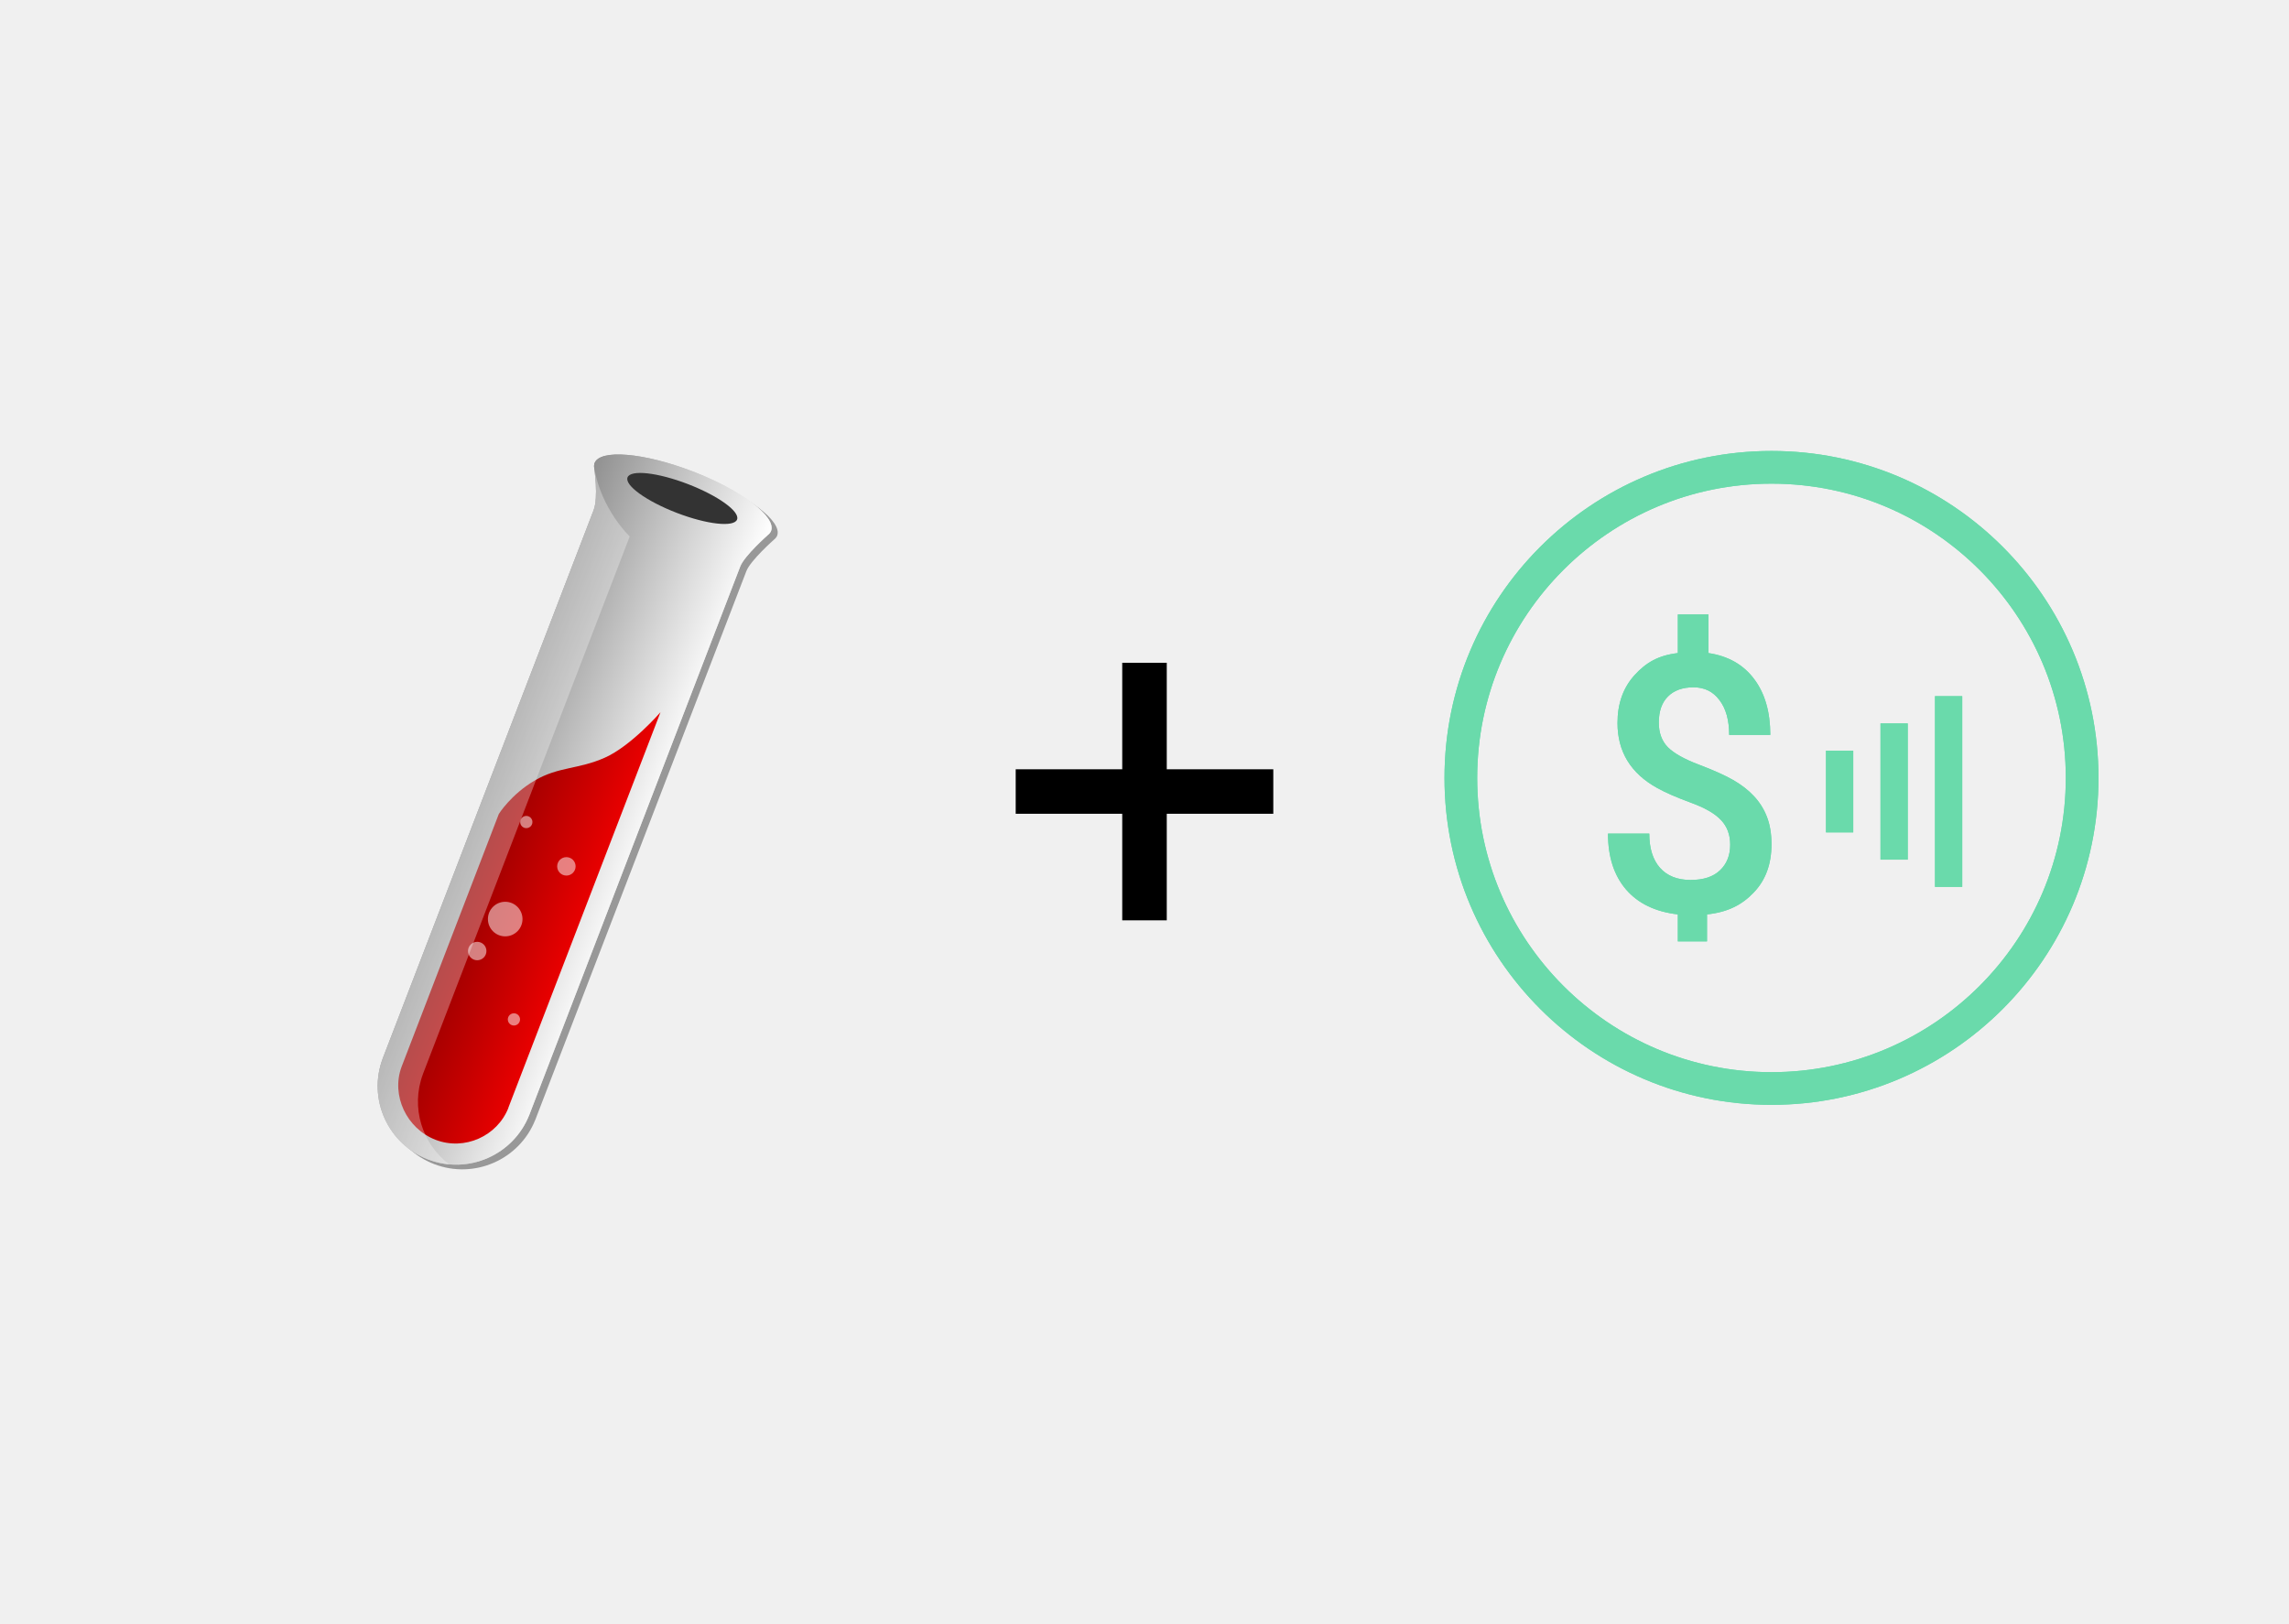
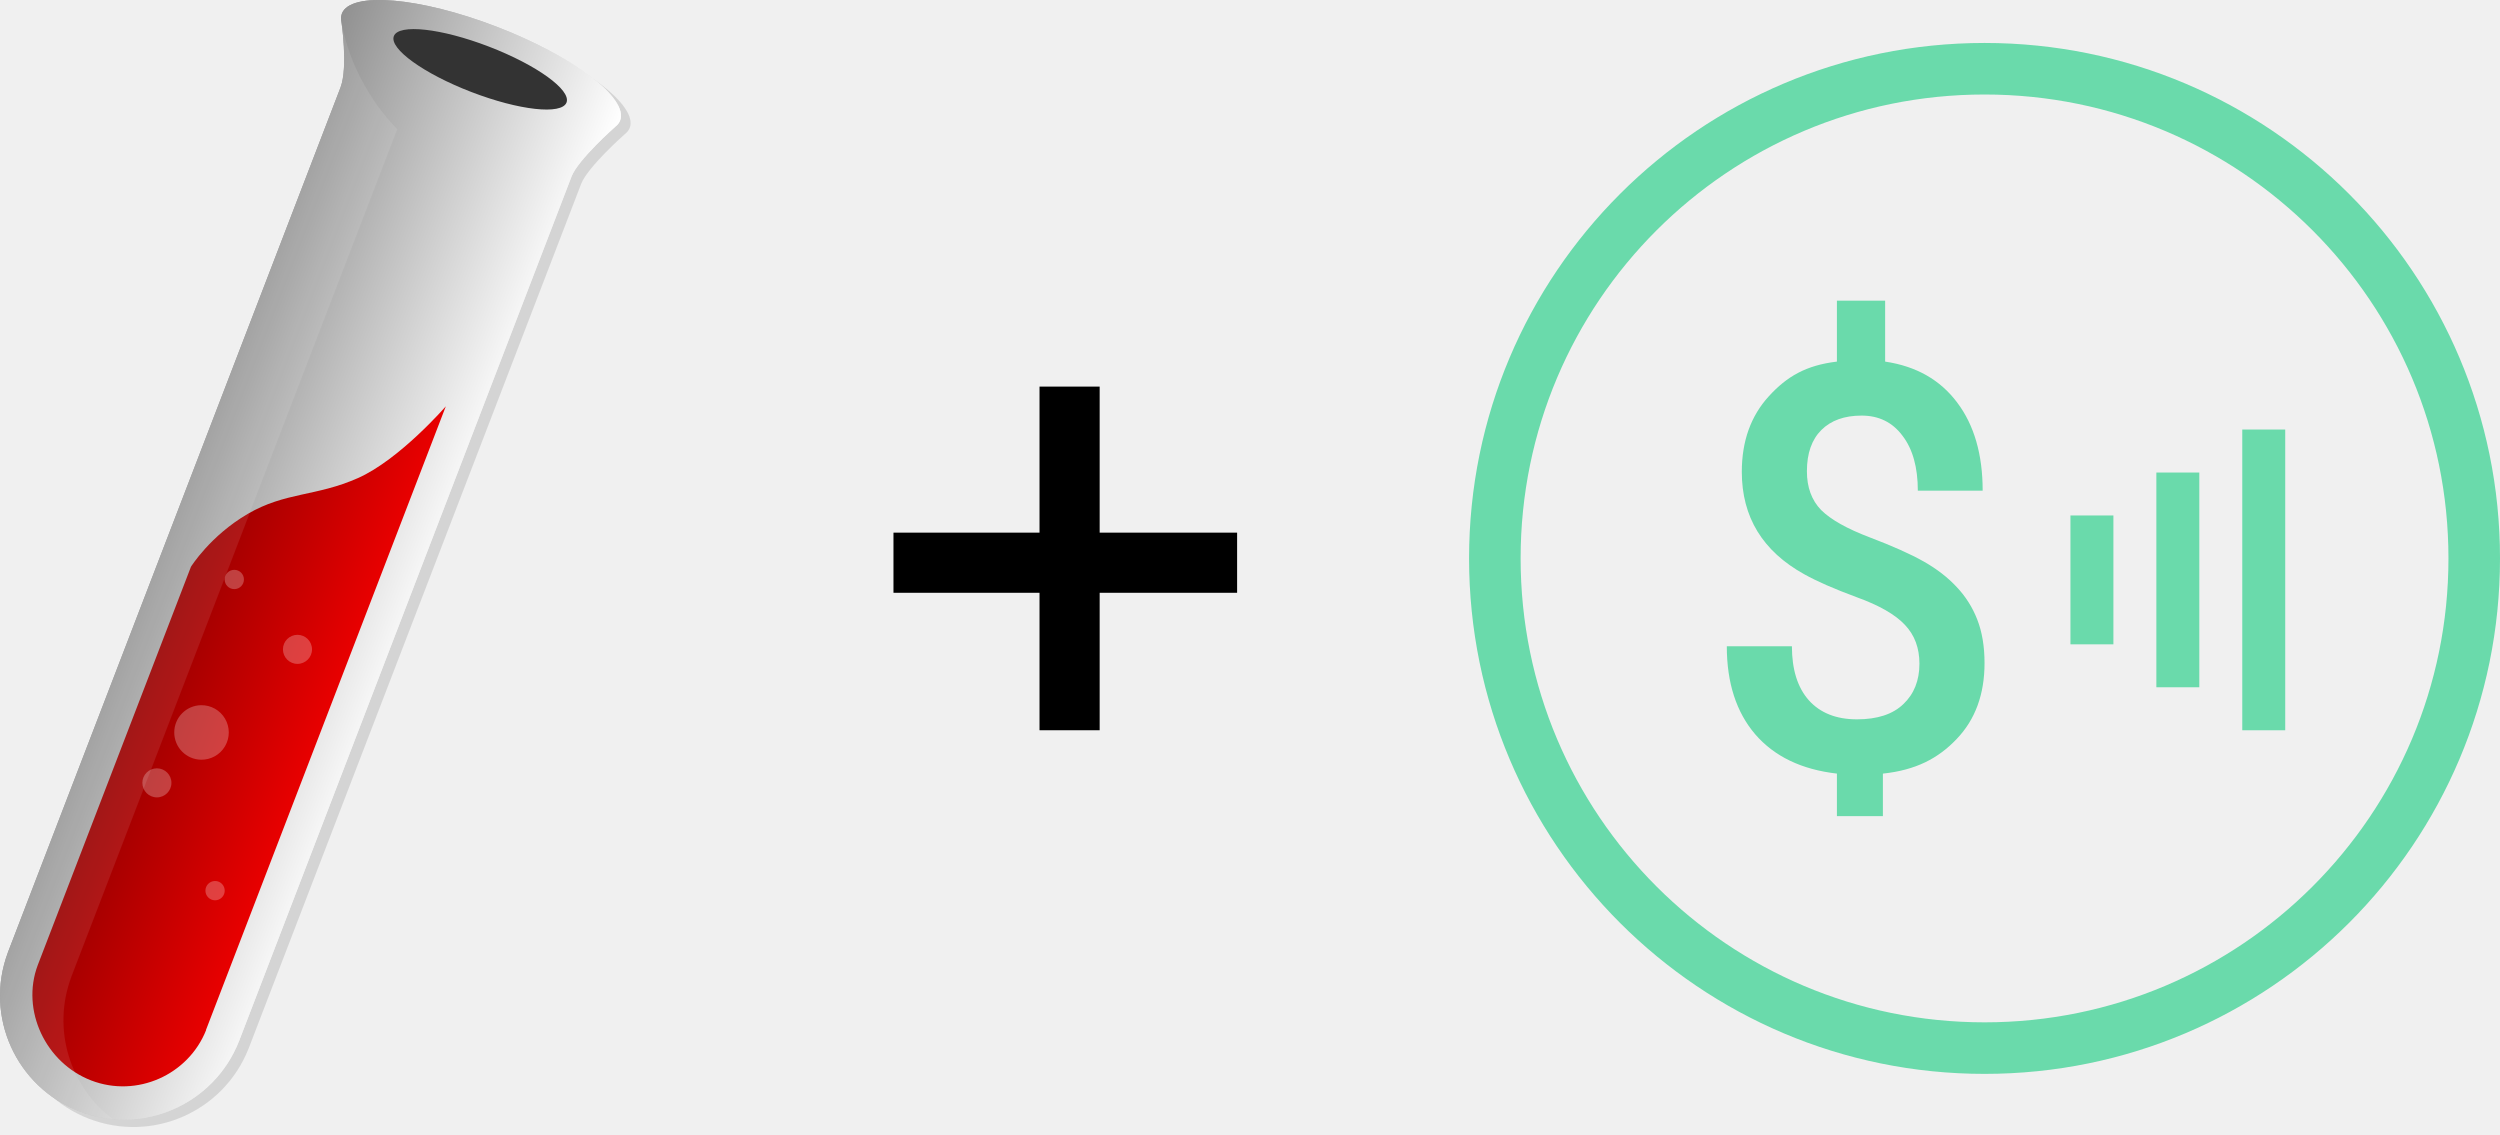
- <svg xmlns="http://www.w3.org/2000/svg" id="svg47" style="fill-rule: evenodd; clip-rule: evenodd; stroke-linecap: square; stroke-linejoin: round; stroke-miterlimit: 1.5;" xml:space="preserve" version="1.1" height="298" width="420">
-   <rect fill="none" stroke="none" y="0" x="0" height="100%" width="100%" id="backgroundrect" />
-   <defs id="defs8">
-     <linearGradient gradientTransform="matrix(1.18723e-14,-193.89,193.89,1.18723e-14,263.862,445.388)" gradientUnits="userSpaceOnUse" y2="0" x2="1" y1="0" x1="0" id="_Linear1">
-       <stop id="stop3" style="stop-color:white;stop-opacity:0.95" offset="0" />
-       <stop id="stop5" style="stop-color:white;stop-opacity:0.5" offset="1" />
+ <svg xmlns="http://www.w3.org/2000/svg" xmlns:xlink="http://www.w3.org/1999/xlink" fill="none" viewBox="0 0 291 132">
+   <defs>
+     <path id="reuse-0" fill="#000" fill-rule="evenodd" d="M40.867 2.608c-.059.236-.06.49-.01.757 0 0 .802 5.325-.11 7.695L2.03 111.732h.004c-2.764 7.395.94 15.65 8.323 18.491 7.384 2.839 15.664-.808 18.568-8.148l.003.001L67.645 21.405c.758-1.97 5.075-5.785 5.075-5.785.206-.152.376-.346.5-.57l.018-.038c.02-.042.046-.083.062-.127.998-2.596-5.441-7.488-14.383-10.927-8.942-3.44-17-4.123-18-1.527-.016.044-.026.09-.038.135l-.012.042Z" clip-rule="evenodd" opacity=".3" />
+     <path id="reuse-1" fill="#333" d="M54.877 10.713c5.55 2.134 10.504 2.681 11.065 1.221.562-1.46-3.482-4.373-9.032-6.508S46.406 2.744 45.844 4.204c-.561 1.46 3.483 4.374 9.032 6.509Z" />
+     <path id="reuse-2" fill="#fff" fill-rule="evenodd" d="M39.737 2.509s.791 5.355-.109 7.695L.912 110.876l.004.001c-2.764 7.394.94 15.649 8.323 18.49 1.25.48 2.56.783 3.892.902-4.977-3.744-7.113-10.441-4.83-16.552l-.003-.001 37.95-98.674s-5.166-4.85-6.51-12.533h-.001Z" clip-rule="evenodd" opacity=".3" />
+     <path id="reuse-3" fill="#fff" d="M27.272 68.573a1.122 1.122 0 1 0 0-2.244 1.122 1.122 0 0 0 0 2.244ZM34.626 77.276a1.691 1.691 0 1 0 0-3.383 1.691 1.691 0 0 0 0 3.383ZM23.4 88.43a3.173 3.173 0 1 0 0-6.345 3.173 3.173 0 0 0 0 6.345ZM18.263 92.816a1.691 1.691 0 1 0 0-3.382 1.691 1.691 0 0 0 0 3.382ZM25 104.793a1.122 1.122 0 1 0 0-2.243 1.122 1.122 0 0 0 0 2.243Z" opacity=".5" />
+   </defs>
+   <use xlink:href="#reuse-0" fill-rule="evenodd" clip-rule="evenodd" opacity=".3" />
+   <path fill="url(#a)" fill-rule="evenodd" d="M39.748 1.753c-.059.236-.06.49-.01.757 0 0 .802 5.325-.11 7.694L.913 110.876l.003.001c-2.763 7.394.94 15.649 8.323 18.49 7.383 2.839 15.664-.808 18.568-8.148l.003.001L66.526 20.549c.757-1.97 5.075-5.785 5.075-5.785.217-.165.385-.354.5-.57l.018-.038c.02-.042.045-.083.061-.127 1-2.596-5.44-7.488-14.382-10.927-8.942-3.44-17-4.123-18-1.526-.016.043-.026.09-.038.134l-.011.043Z" clip-rule="evenodd" />
+   <path fill="url(#b)" fill-rule="evenodd" d="m51.893 47.295-27.92 72.6.018.007c-2.06 5.203-8.053 7.91-13.369 5.865-5.316-2.044-8.194-8.162-6.235-13.406l17.84-46.389s2.229-3.594 6.603-6.151c4.375-2.556 7.983-2.017 12.842-4.176 4.857-2.16 10.221-8.35 10.221-8.35Z" clip-rule="evenodd" />
+   <use xlink:href="#reuse-1" />
+   <use xlink:href="#reuse-2" fill-rule="evenodd" clip-rule="evenodd" opacity=".3" />
+   <use xlink:href="#reuse-3" opacity=".5" />
+   <use xlink:href="#reuse-0" fill-rule="evenodd" clip-rule="evenodd" opacity=".1" />
+   <path fill="url(#c)" fill-rule="evenodd" d="M39.748 1.753c-.059.236-.06.49-.01.757 0 0 .802 5.325-.11 7.694L.913 110.876l.003.001c-2.763 7.394.94 15.649 8.323 18.49 7.383 2.839 15.664-.808 18.568-8.148l.003.001L66.526 20.549c.757-1.97 5.075-5.785 5.075-5.785.217-.165.385-.354.5-.57l.018-.038c.02-.042.045-.083.061-.127 1-2.596-5.44-7.488-14.382-10.927-8.942-3.44-17-4.123-18-1.526-.016.043-.026.09-.038.134l-.011.043Z" clip-rule="evenodd" />
+   <path fill="url(#d)" fill-rule="evenodd" d="m51.893 47.295-27.92 72.6.018.007c-2.06 5.203-8.053 7.91-13.369 5.865-5.316-2.044-8.194-8.162-6.235-13.406l17.84-46.389s2.229-3.594 6.603-6.151c4.375-2.556 7.983-2.017 12.842-4.176 4.857-2.16 10.221-8.35 10.221-8.35Z" clip-rule="evenodd" />
+   <use xlink:href="#reuse-1" />
+   <use xlink:href="#reuse-2" fill-rule="evenodd" clip-rule="evenodd" opacity=".3" />
+   <use xlink:href="#reuse-3" opacity=".5" />
+   <path stroke="#6ADAAB" stroke-width="6" d="M288 65c0-31.48-25.52-57-57-57s-57 25.52-57 57 25.52 57 57 57 57-25.52 57-57Z" />
+   <path fill="#6ADAAB" d="M223.422 77.252c0-1.826-.561-3.33-1.684-4.512-1.123-1.203-2.994-2.277-5.613-3.222-2.62-.967-4.657-1.86-6.112-2.676-4.845-2.685-7.267-6.66-7.267-11.924 0-3.567 1.05-6.5 3.15-8.799 2.1-2.299 4.324-3.599 7.921-4.029V35h5.613v7.09c3.618.538 6.414 2.127 8.39 4.77 1.974 2.622 2.962 6.038 2.962 10.25h-7.547c0-2.708-.593-4.835-1.778-6.382-1.164-1.569-2.754-2.353-4.77-2.353-1.997 0-3.556.559-4.679 1.676-1.122 1.117-1.684 2.718-1.684 4.802 0 1.87.551 3.373 1.653 4.512 1.123 1.117 3.015 2.181 5.676 3.191 2.66 1.01 4.75 1.944 6.268 2.804 1.518.86 2.796 1.848 3.836 2.965a11.581 11.581 0 0 1 2.401 3.803c.561 1.44.842 3.126.842 5.06 0 3.631-1.081 6.575-3.243 8.83-2.142 2.257-4.74 3.621-8.587 4.03V95h-5.353v-4.953c-4.116-.472-7.287-1.998-9.511-4.576-2.204-2.578-3.306-5.995-3.306-10.249h7.578c0 2.707.655 4.802 1.965 6.285 1.33 1.482 3.201 2.224 5.613 2.224 2.37 0 4.168-.591 5.395-1.773 1.247-1.182 1.871-2.75 1.871-4.706ZM241 60h5v15h-5V60Zm10-5h5v25h-5V55Zm10-5h5v35h-5V50Z" />
+   <path fill="#000" d="M121 45h7v40h-7z" />
+   <path fill="#000" d="M104 69v-7h40v7z" />
+   <defs>
+     <linearGradient id="a" x1="17.33" x2="49.712" y1="60.008" y2="72.461" gradientUnits="userSpaceOnUse">
+       <stop stop-color="#919191" />
+       <stop offset="1" stop-color="#fff" />
    </linearGradient>
-     <filter id="Adobe_OpacityMaskFilter" filterUnits="userSpaceOnUse" x="58.294" y="134.165" width="705.929" height="265.471">
-       <feColorMatrix type="matrix" values="-1 0 0 0 1  0 -1 0 0 1  0 0 -1 0 1  0 0 0 1 0" color-interpolation-filters="sRGB" result="source" id="feColorMatrix162" />
-     </filter>
-     <filter id="Adobe_OpacityMaskFilter_1_" filterUnits="userSpaceOnUse" x="58.294" y="134.165" width="705.929" height="265.471">
-       <feColorMatrix type="matrix" values="-1 0 0 0 1  0 -1 0 0 1  0 0 -1 0 1  0 0 0 1 0" color-interpolation-filters="sRGB" result="source" id="feColorMatrix285" />
-     </filter>
-     <linearGradient gradientTransform="matrix(0.4301032,-0.1911884,0.1911884,0.4301032,-51.30655,87.59059)" y2="291.934" x2="283.129" y1="215.263" x1="206.458" gradientUnits="userSpaceOnUse" id="tube_3_">
-       <stop id="stop524" style="stop-color:#919191" offset="0" />
-       <stop id="stop526" style="stop-color:#FFFFFF" offset="1" />
+     <linearGradient id="b" x1="16.502" x2="36.106" y1="80.856" y2="88.395" gradientUnits="userSpaceOnUse">
+       <stop stop-color="#900" />
+       <stop offset="1" stop-color="#E80000" />
    </linearGradient>
-     <linearGradient gradientTransform="matrix(0.4301032,-0.1911884,0.1911884,0.4301032,-51.30655,87.59059)" y2="320.169" x2="224.046" y1="273.752" x1="177.629" gradientUnits="userSpaceOnUse" id="liquid_2_">
-       <stop id="stop530" style="stop-color:#990000" offset="0" />
-       <stop id="stop532" style="stop-color:#E80000" offset="1" />
+     <linearGradient id="c" x1="17.33" x2="49.712" y1="60.008" y2="72.461" gradientUnits="userSpaceOnUse">
+       <stop stop-color="#919191" />
+       <stop offset="1" stop-color="#fff" />
    </linearGradient>
-     <linearGradient gradientTransform="matrix(0.4301032,-0.1911884,0.1911884,0.4301032,-51.30655,87.59059)" y2="291.934" x2="283.129" y1="215.263" x1="206.458" gradientUnits="userSpaceOnUse" id="tube_4_">
-       <stop id="stop552" style="stop-color:#919191" offset="0" />
-       <stop id="stop554" style="stop-color:#FFFFFF" offset="1" />
-     </linearGradient>
-     <linearGradient gradientTransform="matrix(0.4301032,-0.1911884,0.1911884,0.4301032,-51.30655,87.59059)" y2="320.169" x2="224.046" y1="273.752" x1="177.629" gradientUnits="userSpaceOnUse" id="liquid_3_">
-       <stop id="stop558" style="stop-color:#990000" offset="0" />
-       <stop id="stop560" style="stop-color:#E80000" offset="1" />
+     <linearGradient id="d" x1="16.502" x2="36.106" y1="80.856" y2="88.395" gradientUnits="userSpaceOnUse">
+       <stop stop-color="#900" />
+       <stop offset="1" stop-color="#E80000" />
    </linearGradient>
  </defs>
-   <path d="m 210,125.712 v 39.094" style="fill:none;stroke:#000000;stroke-width:8.17px" id="svg_3" />
-   <path d="m 190.453,145.259 h 39.094" style="fill:none;stroke:#000000;stroke-width:8.17px" id="svg_5" />
-   <path d="m 382.045,142.759 c 0,-31.459 -25.541,-57 -57,-57 -31.459,0 -57,25.541 -57,57 0,31.459 25.541,57 57,57 31.459,0 57,-25.541 57,-57 z" style="fill:none;stroke:#6adaab;stroke-width:6px;stroke-linecap:butt;stroke-linejoin:miter;stroke-miterlimit:4" id="svg_13" />
-   <path d="m 317.466,155.012 c 0,-1.827 -0.561,-3.331 -1.684,-4.513 -1.123,-1.203 -2.994,-2.277 -5.613,-3.222 -2.62,-0.967 -4.657,-1.859 -6.112,-2.676 -4.845,-2.685 -7.267,-6.66 -7.267,-11.924 0,-3.567 1.05,-6.5 3.15,-8.799 2.1,-2.299 4.324,-3.599 7.921,-4.029 v -7.09 h 5.613 v 7.09 c 3.618,0.538 6.414,2.128 8.389,4.77 1.975,2.622 2.963,6.038 2.963,10.249 h -7.547 c 0,-2.707 -0.593,-4.834 -1.778,-6.381 -1.164,-1.569 -2.754,-2.353 -4.771,-2.353 -1.996,0 -3.555,0.559 -4.678,1.676 -1.122,1.117 -1.684,2.718 -1.684,4.802 0,1.869 0.551,3.374 1.653,4.512 1.123,1.118 3.015,2.181 5.676,3.191 2.661,1.01 4.75,1.944 6.268,2.804 1.518,0.859 2.796,1.848 3.836,2.965 1.039,1.096 1.84,2.364 2.401,3.803 0.561,1.44 0.842,3.126 0.842,5.06 0,3.631 -1.081,6.575 -3.243,8.831 -2.142,2.256 -4.74,3.62 -8.587,4.029 v 4.952 h -5.353 v -4.952 c -4.116,-0.473 -7.287,-1.999 -9.511,-4.577 -2.204,-2.578 -3.306,-5.995 -3.306,-10.249 h 7.578 c 0,2.707 0.655,4.802 1.965,6.285 1.33,1.482 3.201,2.224 5.613,2.224 2.37,0 4.168,-0.591 5.395,-1.773 1.247,-1.182 1.871,-2.75 1.871,-4.705 z" style="fill:#6adaab;fill-rule:nonzero;stroke-width:0" id="svg_15" />
-   <rect x="335.044" y="137.759" width="5" height="15" style="fill:#6adaab;stroke-width:0" id="svg_17" />
-   <rect x="345.044" y="132.759" width="5" height="25" style="fill:#6adaab;stroke-width:0" id="svg_19" />
-   <rect x="355.044" y="127.759" width="5" height="35" style="fill:#6adaab;stroke-width:0" id="svg_21" />
-   <path d="m 382.045,142.759 c 0,-31.459 -25.541,-57 -57,-57 -31.459,0 -57,25.541 -57,57 0,31.459 25.541,57 57,57 31.459,0 57,-25.541 57,-57 z" style="fill:none;stroke:#6adaab;stroke-width:6px;stroke-linecap:butt;stroke-linejoin:miter;stroke-miterlimit:4" id="path29" />
-   <path d="m 317.466,155.012 c 0,-1.827 -0.561,-3.331 -1.684,-4.513 -1.123,-1.203 -2.994,-2.277 -5.613,-3.222 -2.62,-0.967 -4.657,-1.859 -6.112,-2.676 -4.845,-2.685 -7.267,-6.66 -7.267,-11.924 0,-3.567 1.05,-6.5 3.15,-8.799 2.1,-2.299 4.324,-3.599 7.921,-4.029 v -7.09 h 5.613 v 7.09 c 3.618,0.538 6.414,2.128 8.389,4.77 1.975,2.622 2.963,6.038 2.963,10.249 h -7.547 c 0,-2.707 -0.593,-4.834 -1.778,-6.381 -1.164,-1.569 -2.754,-2.353 -4.771,-2.353 -1.996,0 -3.555,0.559 -4.678,1.676 -1.122,1.117 -1.684,2.718 -1.684,4.802 0,1.869 0.551,3.374 1.653,4.512 1.123,1.118 3.015,2.181 5.676,3.191 2.661,1.01 4.75,1.944 6.268,2.804 1.518,0.859 2.796,1.848 3.836,2.965 1.039,1.096 1.84,2.364 2.401,3.803 0.561,1.44 0.842,3.126 0.842,5.06 0,3.631 -1.081,6.575 -3.243,8.831 -2.142,2.256 -4.74,3.62 -8.587,4.029 v 4.952 h -5.353 v -4.952 c -4.116,-0.473 -7.287,-1.999 -9.511,-4.577 -2.204,-2.578 -3.306,-5.995 -3.306,-10.249 h 7.578 c 0,2.707 0.655,4.802 1.965,6.285 1.33,1.482 3.201,2.224 5.613,2.224 2.37,0 4.168,-0.591 5.395,-1.773 1.247,-1.182 1.871,-2.75 1.871,-4.705 z" style="fill:#6adaab;fill-rule:nonzero;stroke-width:0" id="path32" />
-   <rect x="335.044" y="137.759" width="5" height="15" style="fill:#6adaab;stroke-width:0" id="rect35" />
-   <rect x="345.044" y="132.759" width="5" height="25" style="fill:#6adaab;stroke-width:0" id="rect38" />
-   <rect x="355.044" y="127.759" width="5" height="35" style="fill:#6adaab;stroke-width:0" id="rect41" />
-   <g transform="matrix(0.6797916,0,0,0.6797916,33.16433,47.76664)" id="g790">
-     <path style="opacity:0.3;stroke-width:0.471" id="shadow_2_" d="m 113.273,56.266 c -0.087,0.347 -0.088,0.72 -0.015,1.113 0,0 1.18,7.833 -0.16,11.319 l -56.954,148.09 0.004,0.002 c -4.065,10.877 1.382,23.021 12.244,27.199 10.862,4.177 23.042,-1.188 27.313,-11.985 l 0.005,0.002 56.954,-148.091 c 1.114,-2.897 7.465,-8.509 7.465,-8.509 0.319,-0.243 0.566,-0.522 0.734,-0.837 l 0.028,-0.057 c 0.031,-0.062 0.066,-0.121 0.091,-0.186 1.469,-3.819 -8.004,-11.016 -21.158,-16.075 -13.154,-5.059 -25.008,-6.064 -26.477,-2.246 -0.025,0.065 -0.039,0.132 -0.057,0.199 z" />
-     <path style="fill:url(#tube_3_);stroke-width:0.471" id="tube_2_" d="m 111.627,55.008 c -0.087,0.347 -0.089,0.72 -0.015,1.113 0,0 1.18,7.833 -0.16,11.319 l -56.955,148.09 0.005,0.002 c -4.064,10.877 1.382,23.021 12.244,27.199 10.861,4.177 23.042,-1.188 27.313,-11.985 l 0.005,0.002 L 151.018,82.656 c 1.113,-2.897 7.465,-8.509 7.465,-8.509 0.319,-0.243 0.566,-0.521 0.734,-0.837 l 0.027,-0.057 c 0.031,-0.062 0.066,-0.121 0.091,-0.186 1.469,-3.819 -8.004,-11.016 -21.157,-16.075 -13.154,-5.059 -25.008,-6.064 -26.477,-2.246 -0.025,0.065 -0.039,0.132 -0.057,0.199 z" />
-     <path style="fill:url(#liquid_2_);stroke-width:0.471" id="liquid" d="m 129.492,122.002 -41.072,106.794 0.027,0.01 c -3.029,7.654 -11.845,11.636 -19.665,8.629 -7.82,-3.008 -12.053,-12.008 -9.173,-19.72 v 0 l 26.244,-68.239 c 0,0 3.278,-5.287 9.713,-9.049 6.436,-3.761 11.743,-2.968 18.889,-6.144 7.146,-3.176 15.037,-12.281 15.037,-12.281 z" />
-     <ellipse style="fill:#333333;stroke-width:0.471" id="top" transform="rotate(21.03751)" cx="149.435" cy="11.415" rx="15.838" ry="4.166" />
-     <path style="opacity:0.3;fill:#ffffff;stroke-width:0.471" id="side-reflection" d="m 111.611,56.12 c 0,0 1.163,7.878 -0.16,11.319 l -56.954,148.09 0.005,0.002 c -4.064,10.877 1.382,23.021 12.244,27.199 1.885,0.725 3.809,1.156 5.725,1.328 -7.322,-5.508 -10.463,-15.359 -7.104,-24.348 l -0.005,-0.002 55.824,-145.153 c 0,0 -7.599,-7.135 -9.575,-18.435 z" />
-     <circle id="circle538" r="1.65" cy="151.651" cx="93.274" style="opacity:0.5;fill:#ffffff;stroke-width:0.471" />
-     <circle id="circle540" r="2.488" cy="163.616" cx="104.092" style="opacity:0.5;fill:#ffffff;stroke-width:0.471" />
-     <circle id="circle542" r="4.667" cy="177.845" cx="87.578" style="opacity:0.5;fill:#ffffff;stroke-width:0.471" />
-     <circle id="circle544" r="2.488" cy="186.476" cx="80.022" style="opacity:0.5;fill:#ffffff;stroke-width:0.471" />
-     <circle id="circle546" r="1.65" cy="204.932" cx="89.932" style="opacity:0.5;fill:#ffffff;stroke-width:0.471" />
-     <path style="opacity:0.1;stroke-width:0.471" id="shadow_1_" d="m 113.273,56.266 c -0.087,0.347 -0.088,0.72 -0.015,1.113 0,0 1.18,7.833 -0.16,11.319 l -56.954,148.09 0.004,0.002 c -4.065,10.877 1.382,23.021 12.244,27.199 10.862,4.177 23.042,-1.188 27.313,-11.985 l 0.005,0.002 56.954,-148.091 c 1.114,-2.897 7.465,-8.509 7.465,-8.509 0.319,-0.243 0.566,-0.522 0.734,-0.837 l 0.028,-0.057 c 0.031,-0.062 0.066,-0.121 0.091,-0.186 1.469,-3.819 -8.004,-11.016 -21.158,-16.075 -13.154,-5.059 -25.008,-6.064 -26.477,-2.246 -0.025,0.065 -0.039,0.132 -0.057,0.199 z" />
-     <path style="fill:url(#tube_4_);stroke-width:0.471" id="tube_1_" d="m 111.627,55.008 c -0.087,0.347 -0.089,0.72 -0.015,1.113 0,0 1.18,7.833 -0.16,11.319 l -56.955,148.09 0.005,0.002 c -4.064,10.877 1.382,23.021 12.244,27.199 10.861,4.177 23.042,-1.188 27.313,-11.985 l 0.005,0.002 L 151.018,82.656 c 1.113,-2.897 7.465,-8.509 7.465,-8.509 0.319,-0.243 0.566,-0.521 0.734,-0.837 l 0.027,-0.057 c 0.031,-0.062 0.066,-0.121 0.091,-0.186 1.469,-3.819 -8.004,-11.016 -21.157,-16.075 -13.154,-5.059 -25.008,-6.064 -26.477,-2.246 -0.025,0.065 -0.039,0.132 -0.057,0.199 z" />
-     <path style="fill:url(#liquid_3_);stroke-width:0.471" id="liquid_1_" d="m 129.492,122.002 -41.072,106.794 0.027,0.01 c -3.029,7.654 -11.845,11.636 -19.665,8.629 -7.82,-3.008 -12.053,-12.008 -9.173,-19.72 v 0 l 26.244,-68.239 c 0,0 3.278,-5.287 9.713,-9.049 6.436,-3.761 11.743,-2.968 18.889,-6.144 7.146,-3.176 15.037,-12.281 15.037,-12.281 z" />
-     <ellipse style="fill:#333333;stroke-width:0.471" id="top_1_" transform="rotate(21.03751)" cx="149.435" cy="11.415" rx="15.838" ry="4.166" />
-     <path style="opacity:0.3;fill:#ffffff;stroke-width:0.471" id="side-reflection_1_" d="m 111.611,56.12 c 0,0 1.163,7.878 -0.16,11.319 l -56.954,148.09 0.005,0.002 c -4.064,10.877 1.382,23.021 12.244,27.199 1.885,0.725 3.809,1.156 5.725,1.328 -7.322,-5.508 -10.463,-15.359 -7.104,-24.348 l -0.005,-0.002 55.824,-145.153 c 0,0 -7.599,-7.135 -9.575,-18.435 z" />
-     <circle id="circle566" r="1.65" cy="151.651" cx="93.274" style="opacity:0.5;fill:#ffffff;stroke-width:0.471" />
-     <circle id="circle568" r="2.488" cy="163.616" cx="104.092" style="opacity:0.5;fill:#ffffff;stroke-width:0.471" />
-     <circle id="circle570" r="4.667" cy="177.845" cx="87.578" style="opacity:0.5;fill:#ffffff;stroke-width:0.471" />
-     <circle id="circle572" r="2.488" cy="186.476" cx="80.022" style="opacity:0.5;fill:#ffffff;stroke-width:0.471" />
-     <circle id="circle574" r="1.65" cy="204.932" cx="89.932" style="opacity:0.5;fill:#ffffff;stroke-width:0.471" />
-   </g>
</svg>
